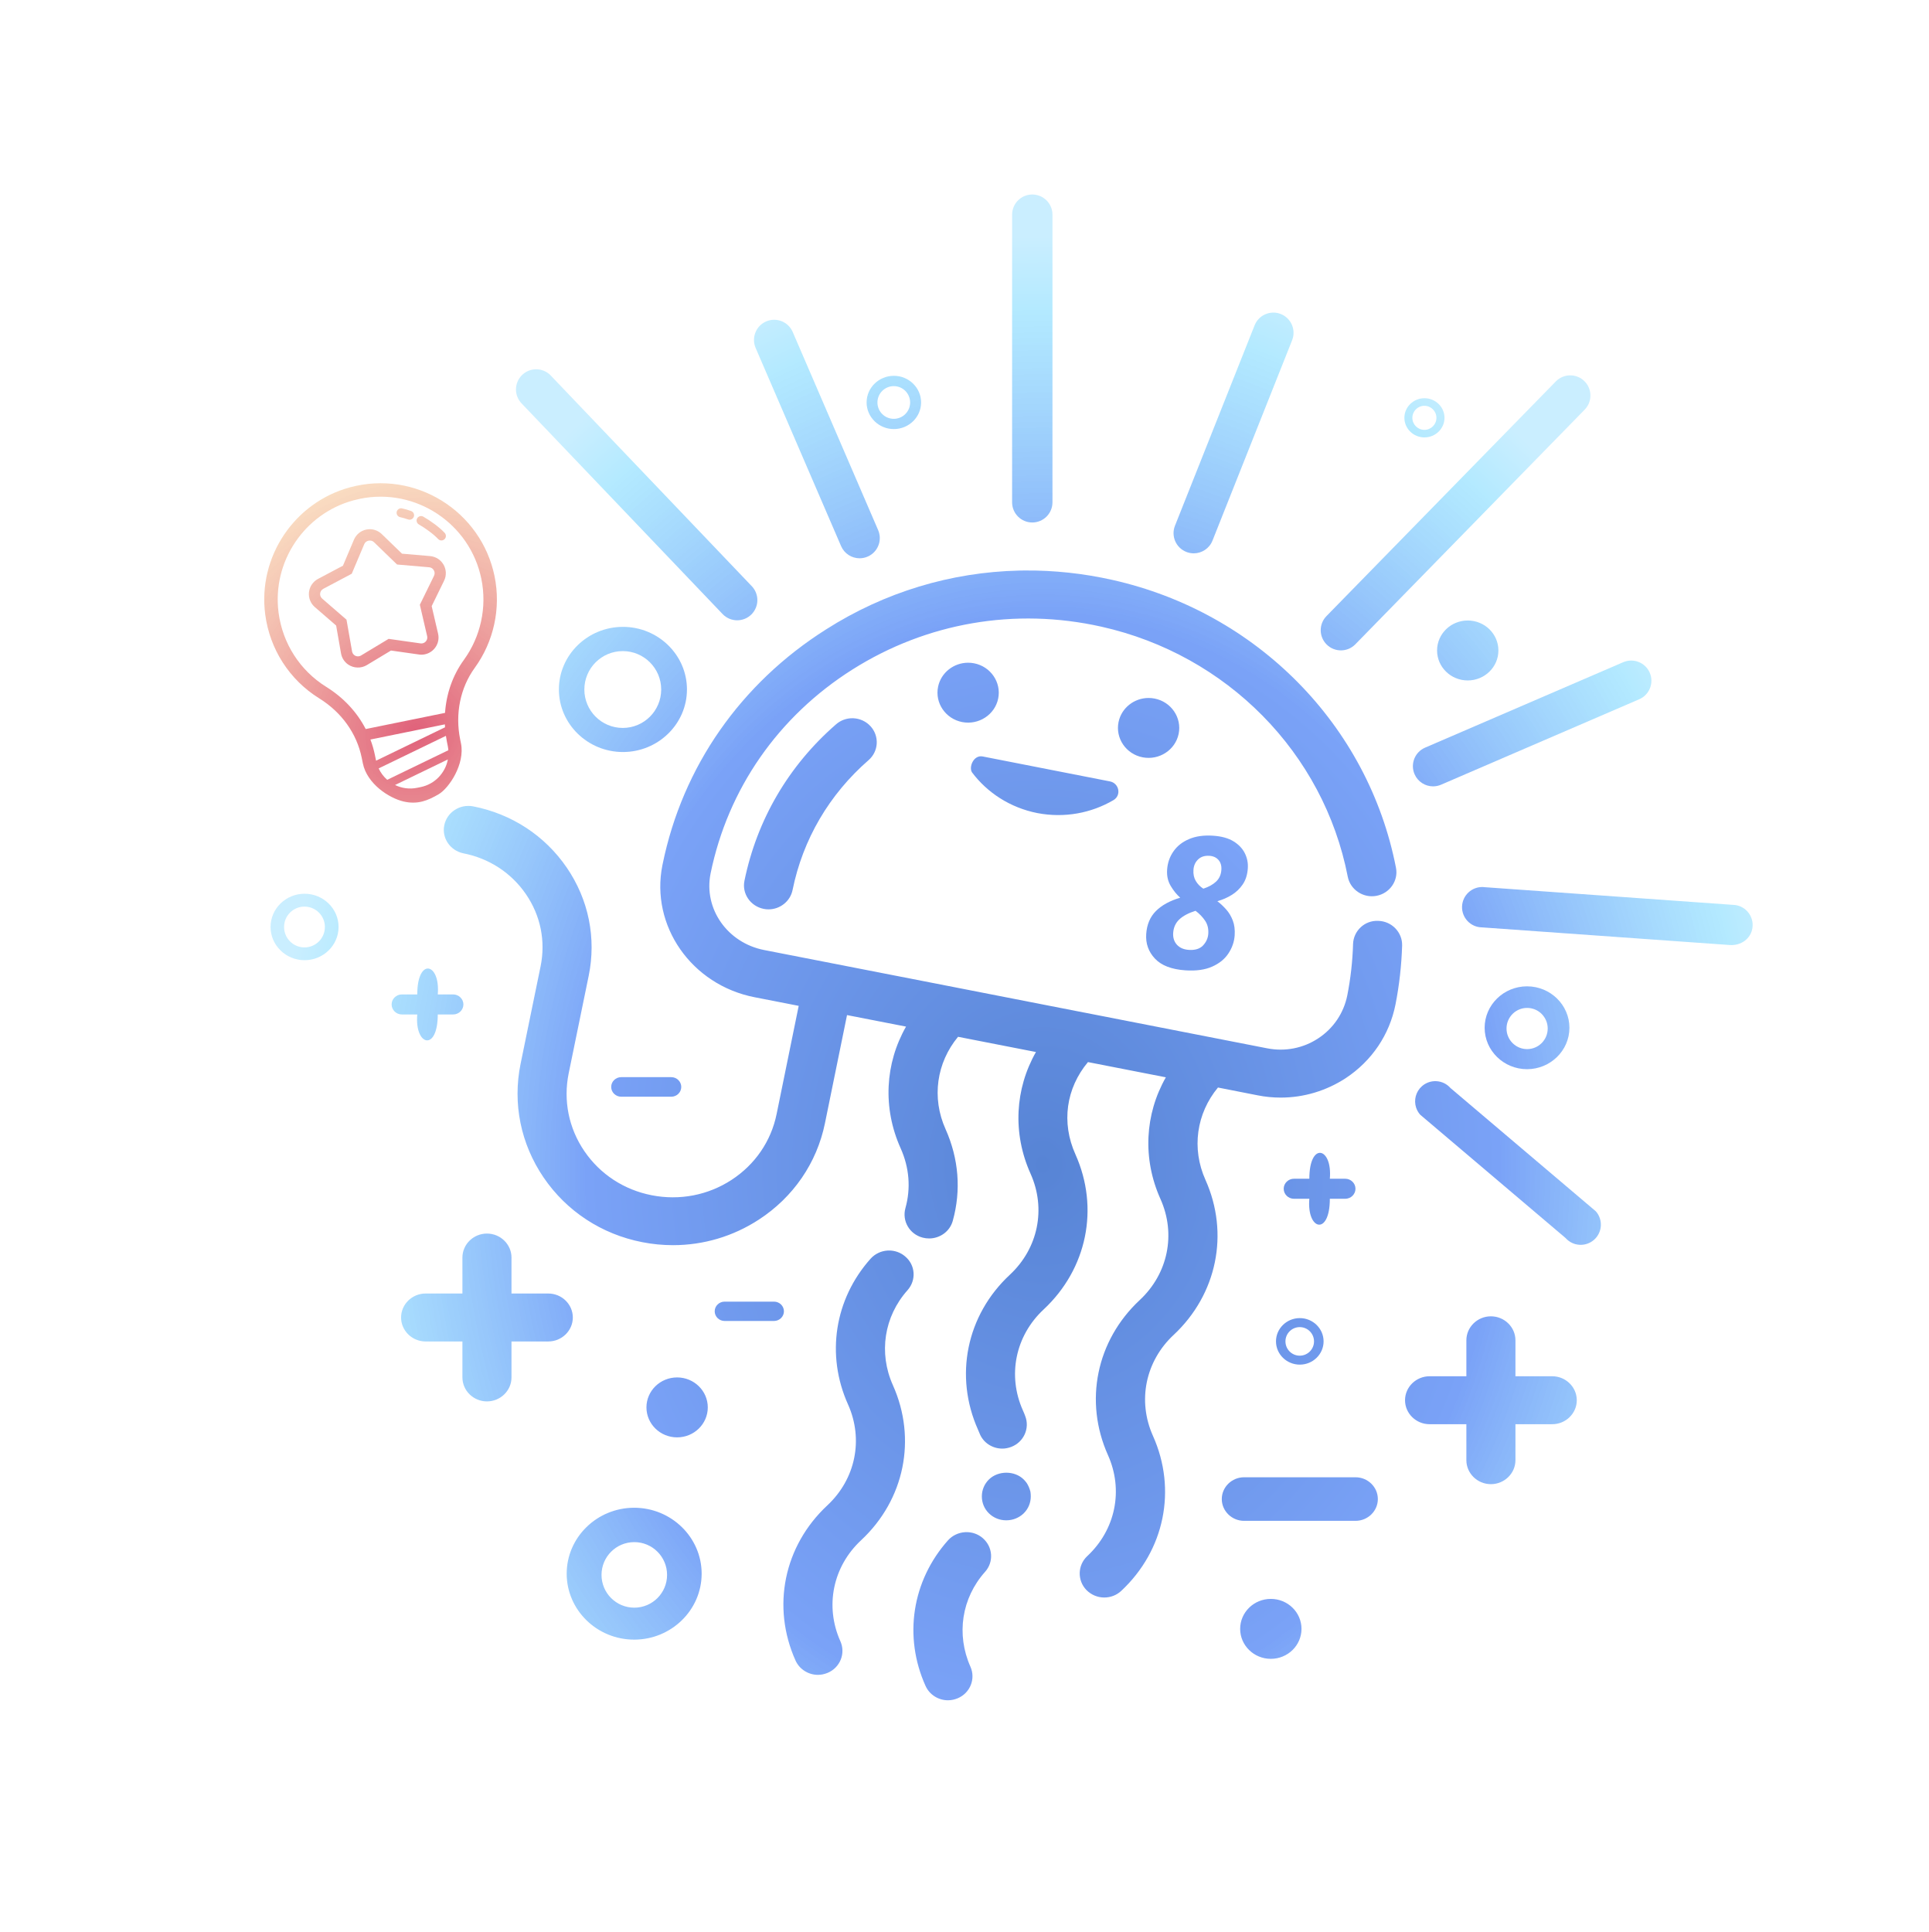
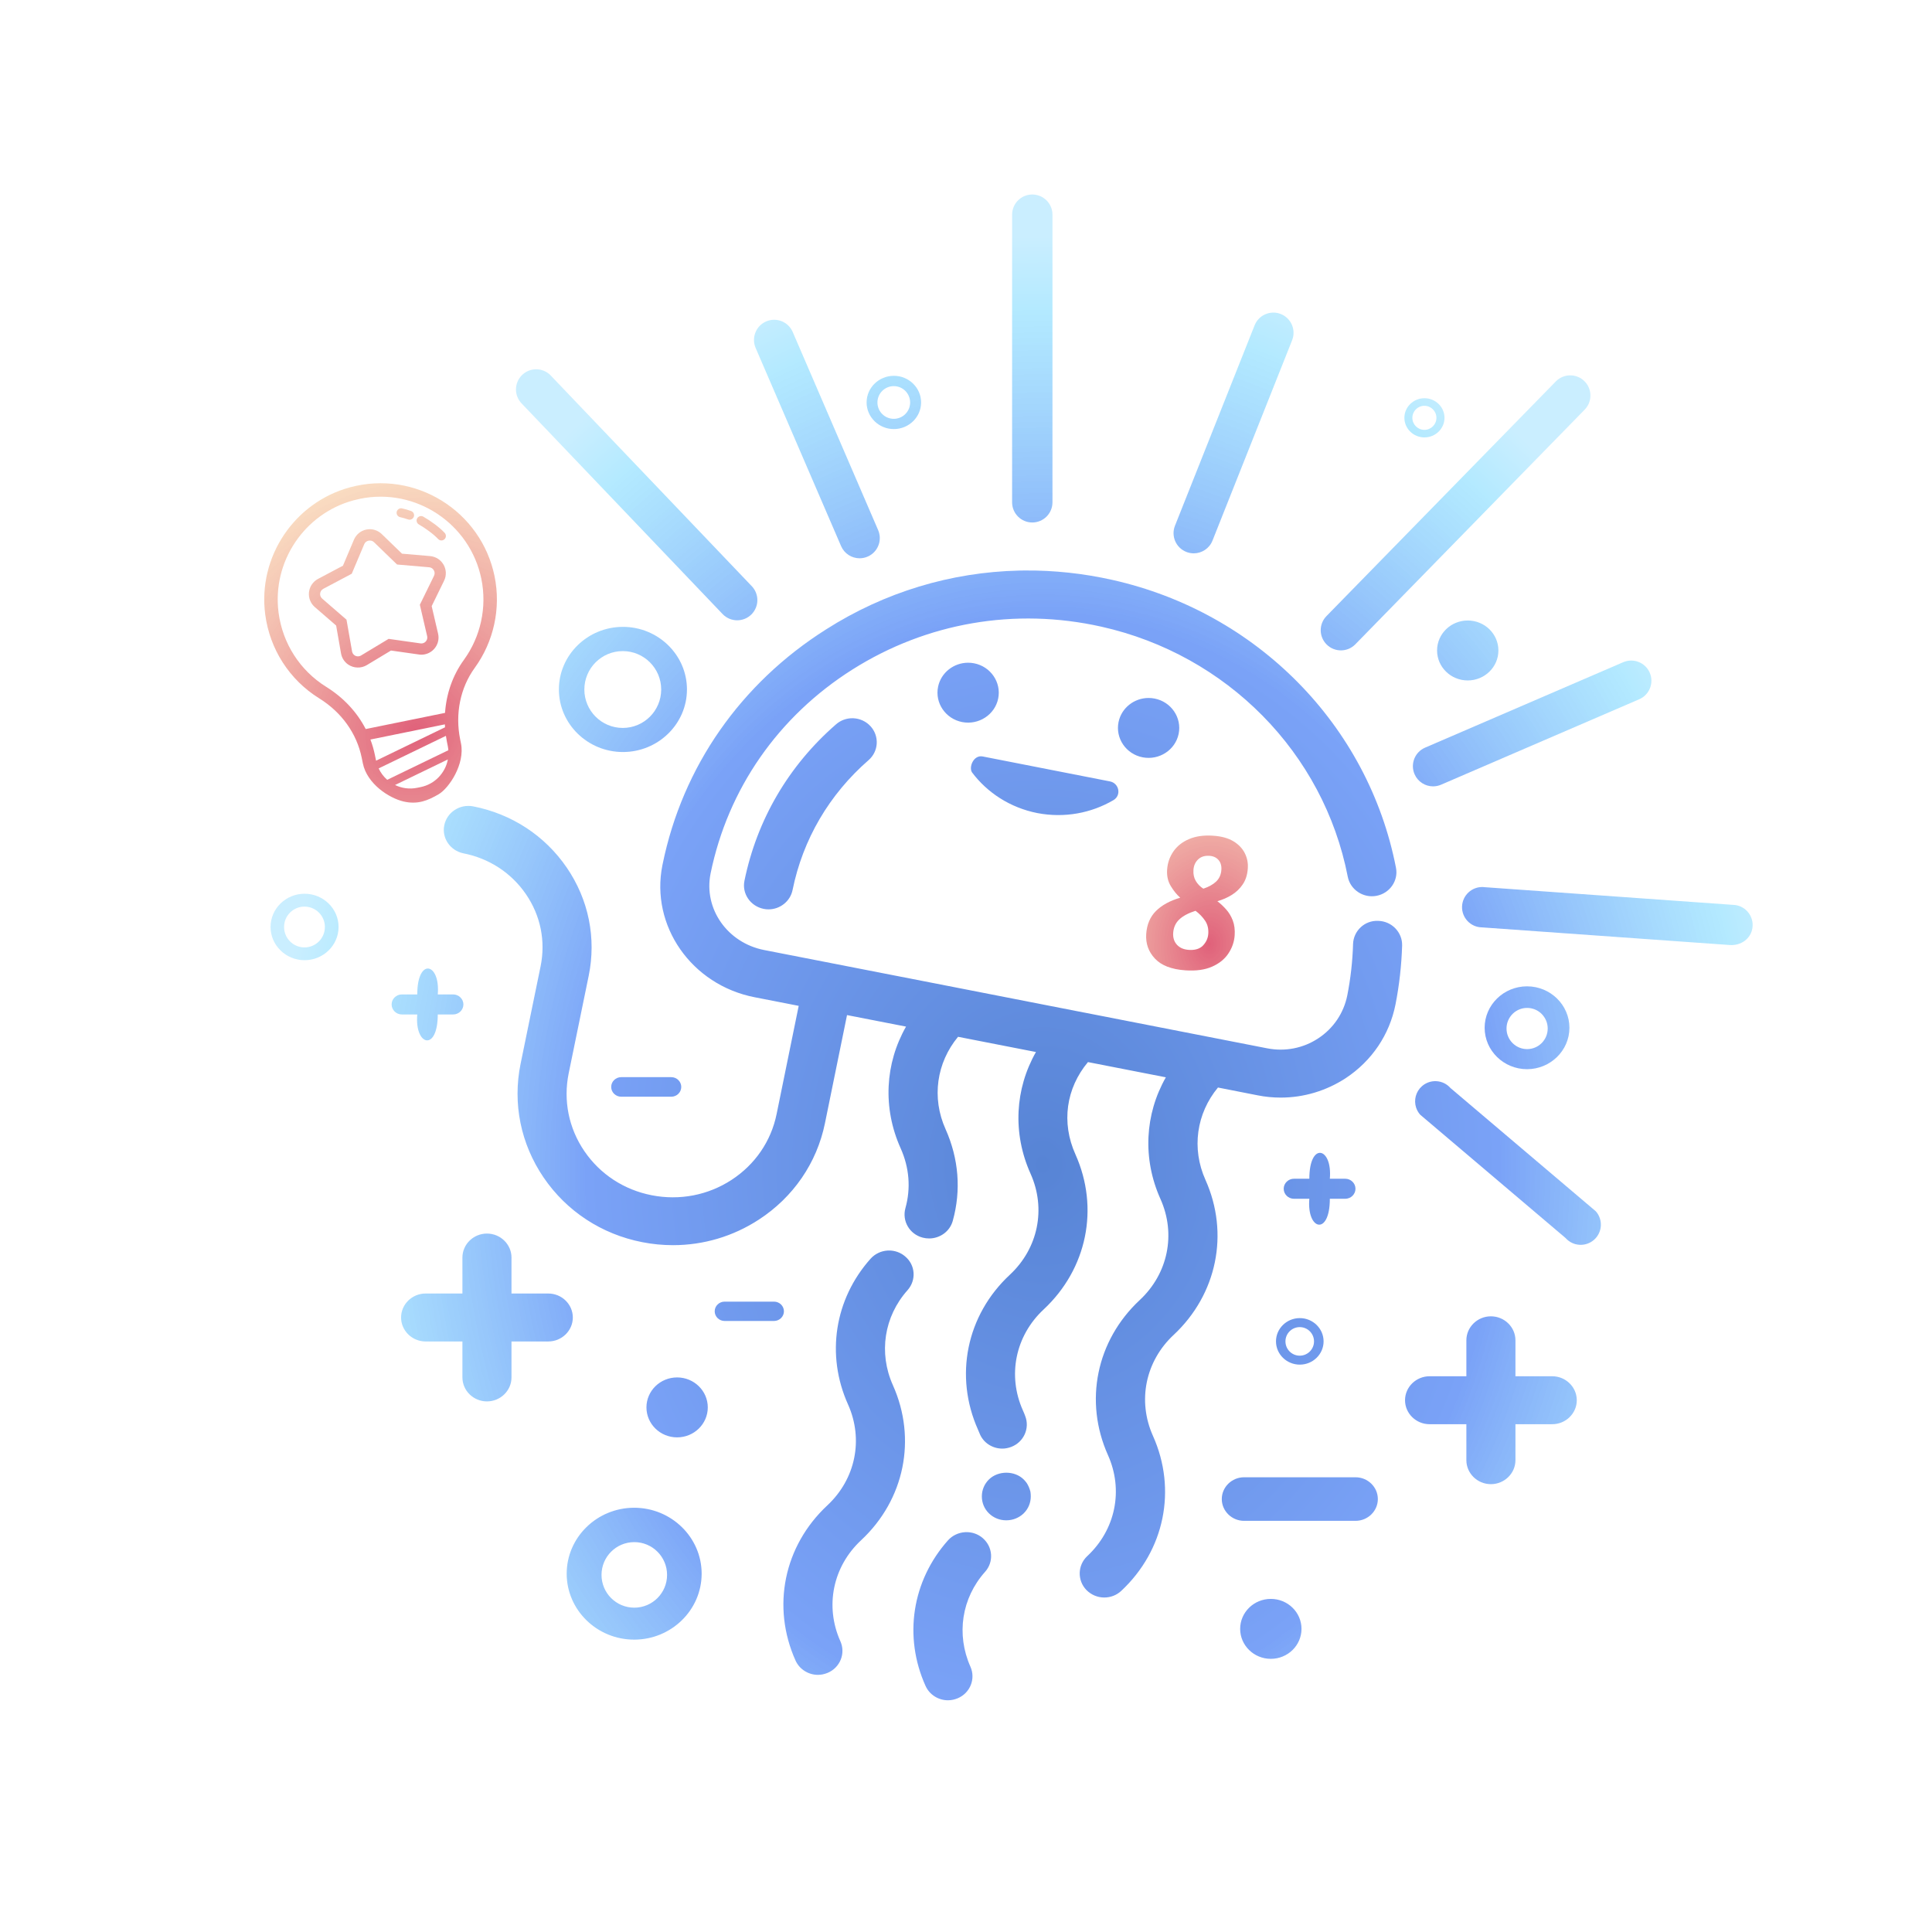
<svg xmlns="http://www.w3.org/2000/svg" xmlns:xlink="http://www.w3.org/1999/xlink" width="512" height="513" viewBox="0 0 135.467 135.731" version="1.1" id="svg5">
  <defs id="defs2">
    <linearGradient id="linearGradient3151">
      <stop style="stop-color:#5784d5;stop-opacity:1" offset="0" id="stop3147" />
      <stop style="stop-color:#7aa2f7;stop-opacity:1" offset="0.591" id="stop3157" />
      <stop style="stop-color:#a0e4ff;stop-opacity:0.8" offset="0.918" id="stop3155" />
      <stop style="stop-color:#bdeaff;stop-opacity:0.8" offset="1" id="stop3149" />
    </linearGradient>
    <linearGradient id="10-l">
      <stop style="stop-color:#e0617a;stop-opacity:1" offset="0" id="stop2115" />
      <stop style="stop-color:#fadeb8;stop-opacity:0.8" offset="1" id="stop2117" />
    </linearGradient>
    <radialGradient xlink:href="#10-j" id="radialGradient1220" cx="349.459" cy="378.585" fx="349.459" fy="378.585" r="148.199" gradientTransform="matrix(0.251521,-1.089818,1.051496,0.2426767,-127.1138,663.8715)" gradientUnits="userSpaceOnUse" />
    <radialGradient xlink:href="#10-l" id="radialGradient2121" cx="285.463" cy="303.119" fx="285.463" fy="303.119" r="145.149" gradientTransform="matrix(1.642908,-1.846579,1.702189,1.514444,-682.3261,448.4158)" gradientUnits="userSpaceOnUse" />
    <radialGradient xlink:href="#linearGradient3151" id="radialGradient3153" cx="321.369" cy="369.401" fx="321.369" fy="369.401" r="147.569" gradientTransform="matrix(0,-1.253802,1.040176,0,-26.62152,788.0983)" gradientUnits="userSpaceOnUse" />
-     <radialGradient xlink:href="#linearGradient3151" id="radialGradient9586" gradientUnits="userSpaceOnUse" gradientTransform="matrix(0,-1.253802,1.040176,0,-20.461,787.0677)" cx="321.369" cy="369.401" fx="321.369" fy="369.401" r="147.569" />
+     <radialGradient xlink:href="#10-l" id="radialGradient9586" gradientUnits="userSpaceOnUse" gradientTransform="matrix(-0.00522626,-0.2871377,0.2165933,-0.00394226,326.9852,423.1903)" cx="375.08" cy="406.741" fx="375.08" fy="406.741" r="147.569" />
  </defs>
  <g id="layer1">
    <g id="g989" transform="matrix(0.3527777,0,0,0.3527777,-55.72514,-48.94896)">
      <g id="g751" transform="translate(-8.310646,-6.505129)">
        <g id="g1114" transform="translate(2.12722,-4.304215)">
          <g id="g1262" transform="translate(5.349265)">
            <g id="g1571" transform="translate(8.818479,-3.70646)">
              <g id="g444" style="fill:url(#radialGradient1220);fill-opacity:1">
                <g id="g6508" transform="matrix(0.15638,-0.03184567,0.03184567,0.15638,172.6012,249.2004)" style="fill:url(#radialGradient2121);fill-opacity:1">
                  <g id="g6559" transform="translate(4.143226,0.7428606)" style="fill:url(#radialGradient2121);fill-opacity:1">
                    <path d="m 148.184,199.244 c -3.102,43.734 13.324,86.027 45.062,116.04 24.012,22.707 37.234,52.32 37.234,83.391 v 7.035 c 0,26.137 23.401,48.945 40.09,56.676 16.689,7.731 30.299,4.897 44.77,-0.008 14.471,-4.905 40.09,-30.543 40.09,-56.676 v -5.019 c 0,-32.555 12.98,-63.133 35.621,-83.898 29.902,-27.422 47.059,-66.41 47.059,-106.96 0,-83.137 -70.184,-150.12 -154.51,-144.86 -72.086,4.535 -130.3,62.262 -135.42,134.28 z m 107.98,232.65 c -3.578,-4.711 -6.215,-10.152 -7.637,-16.082 l 90.352,-23.066 c -0.152,2.637 -0.246,5.281 -0.246,7.941 v 5.019 c 0,1.773 -0.141,3.512 -0.348,5.231 z m 83.762,-49.816 -92.637,23.648 v -0.023 -7.035 c 0,-6.82 -0.559,-13.578 -1.641,-20.227 h 94.82 c -0.203,1.203 -0.383,2.422 -0.543,3.637 z m -44.699,67.031 h -4.535 c -9.871,0 -18.949,-3.348 -26.254,-8.922 l 70.965,-18.117 c -6.477,15.84 -22.035,27.039 -40.176,27.039 z m -2.269,-367.64 c 70.773,0 128.35,57.578 128.35,128.35 0,35.852 -15.164,70.332 -41.613,94.586 -17.383,15.949 -29.793,36.855 -36.164,60.039 l -101.01,-0.004 c -6.441,-22.824 -19.281,-43.922 -37.734,-61.363 -28.066,-26.539 -42.59,-63.945 -39.844,-102.64 4.519,-63.668 55.984,-114.7 119.71,-118.7 2.789,-0.172 5.555,-0.262 8.305,-0.262 z" id="path6244" style="fill:url(#radialGradient2121);fill-opacity:1" />
                    <path d="m 232.134,230.554 -0.969,35.211 c -0.164,5.836 1.98,11.344 6.035,15.512 5.75,5.918 14.758,8.055 22.562,5.269 l 33.199,-11.797 33.195,11.801 c 2.336,0.828 4.754,1.254 7.203,1.254 5.731,0 11.328,-2.379 15.359,-6.523 4.055,-4.168 6.199,-9.676 6.035,-15.512 l -0.969,-35.211 21.48,-27.922 c 4.312,-5.606 5.582,-12.957 3.398,-19.684 -2.184,-6.727 -7.539,-11.938 -14.324,-13.945 l -33.785,-9.961 -19.914,-29.059 c -4,-5.828 -10.605,-9.312 -17.68,-9.312 -7.075,0 -13.68,3.484 -17.68,9.312 l -19.914,29.059 -33.797,9.957 c -6.781,2.004 -12.137,7.219 -14.32,13.945 -2.184,6.719 -0.914,14.078 3.398,19.684 z m -11.562,-43.285 c 0.766,-2.367 2.574,-4.129 4.969,-4.832 l 38.566,-11.367 22.73,-33.164 c 2.812,-4.109 9.445,-4.109 12.254,0 l 22.73,33.164 38.566,11.367 c 2.391,0.707 4.199,2.465 4.969,4.832 0.766,2.363 0.34,4.848 -1.176,6.828 l -24.516,31.863 1.102,40.191 c 0.055,2.027 -0.684,3.93 -2.078,5.363 -2.012,2.07 -5.09,2.824 -7.836,1.844 l -37.891,-13.473 -37.883,13.473 c -2.766,0.98 -5.828,0.23 -7.84,-1.844 -1.398,-1.434 -2.133,-3.336 -2.078,-5.363 l 1.102,-40.191 -24.516,-31.871 c -1.52,-1.969 -1.945,-4.457 -1.176,-6.82 z" id="path6260" style="fill:url(#radialGradient2121);fill-opacity:1" />
                    <path d="m 337.364,113.944 c 3.113,1.371 6.188,2.981 9.141,4.781 0.914,0.555 1.914,0.816 2.906,0.816 1.887,0 3.734,-0.957 4.789,-2.688 1.605,-2.644 0.766,-6.086 -1.871,-7.695 -3.371,-2.051 -6.883,-3.879 -10.438,-5.461 -2.84,-1.25 -6.137,0.027 -7.387,2.863 -1.25,2.836 0.031,6.129 2.859,7.383 z" id="path6262" style="fill:url(#radialGradient2121);fill-opacity:1" />
                    <path d="m 378.344,150.094 c 1.055,1.754 2.906,2.715 4.805,2.715 0.98,0 1.977,-0.258 2.879,-0.801 2.656,-1.59 3.512,-5.027 1.922,-7.684 -5.078,-8.469 -15.031,-19.02 -22.121,-25.246 -2.324,-2.031 -5.863,-1.805 -7.902,0.52 -2.039,2.324 -1.809,5.863 0.516,7.902 6.66,5.856 15.637,15.492 19.902,22.594 z" id="path6264" style="fill:url(#radialGradient2121);fill-opacity:1" />
                  </g>
                </g>
                <g id="g3135" style="fill-opacity:1;fill:url(#radialGradient3153)">
                  <path d="m 355.543,257.319 c -2.219,0 -4.019,-1.8 -4.019,-4.019 v -57.28 c 0,-2.219 1.8,-4.019 4.019,-4.019 2.219,0 4.019,1.8 4.019,4.019 v 57.28 c 0,2.219 -1.8,4.019 -4.019,4.019 z" id="path3631" style="fill:url(#radialGradient3153);fill-opacity:1;stroke-width:0.735" />
                  <path d="m 498.959,338.012 c -0.293,2.199 -2.301,3.61 -4.514,3.453 l -49.833,-3.548 c -2.2,-0.293 -3.746,-2.315 -3.453,-4.514 0.293,-2.2 2.315,-3.746 4.514,-3.453 l 49.833,3.548 c 2.199,0.293 3.746,2.315 3.453,4.514 z" id="path3631-1-2" style="fill:url(#radialGradient3153);fill-opacity:1;stroke-width:0.735" />
                  <path d="m 417,282.789 c -1.028,0 -2.058,-0.393 -2.842,-1.177 -1.57,-1.57 -1.57,-4.114 0,-5.684 l 45.671,-46.733 c 1.567,-1.57 4.114,-1.57 5.684,0 1.57,1.57 1.57,4.114 0,5.684 l -45.671,46.733 c -0.784,0.784 -1.811,1.177 -2.842,1.177 z" id="path3633" style="fill:url(#radialGradient3153);fill-opacity:1;stroke-width:0.735" />
                  <path d="m 296.777,276.798 c -1.028,0 -2.058,-0.393 -2.842,-1.177 l -40.031,-41.951 c -1.57,-1.57 -1.57,-4.114 0,-5.684 1.57,-1.57 4.114,-1.57 5.684,0 l 40.031,41.951 c 1.57,1.57 1.57,4.114 0,5.684 -0.787,0.784 -1.814,1.177 -2.842,1.177 z" id="path3639" style="fill:url(#radialGradient3153);fill-opacity:1;stroke-width:0.735" />
                  <path d="m 387.693,263.463 c -0.494,0 -0.996,-0.092 -1.484,-0.284 -2.061,-0.821 -3.069,-3.158 -2.251,-5.219 l 15.857,-39.904 c 0.818,-2.061 3.152,-3.069 5.219,-2.251 2.061,0.821 3.069,3.155 2.251,5.219 l -15.857,39.904 c -0.623,1.576 -2.136,2.535 -3.735,2.535 z" id="path3641" style="fill:url(#radialGradient3153);fill-opacity:1;stroke-width:0.735" />
                  <path d="m 435.357,309.869 c -1.556,0 -3.037,-0.91 -3.692,-2.429 -0.878,-2.038 0.06,-4.403 2.098,-5.282 l 39.459,-17.014 c 2.035,-0.875 4.403,0.06 5.282,2.098 0.878,2.038 -0.06,4.403 -2.098,5.282 l -39.459,17.014 c -0.52,0.224 -1.059,0.33 -1.59,0.33 z" id="path3643" style="fill:url(#radialGradient3153);fill-opacity:1;stroke-width:0.735" />
                  <path d="m 431.976,373.842 c -0.482,-1.479 -0.076,-3.17 1.164,-4.263 1.665,-1.467 4.205,-1.308 5.672,0.358 l 28.955,24.56 c 1.463,1.663 1.308,4.205 -0.357,5.672 -1.665,1.467 -4.205,1.308 -5.672,-0.357 l -28.955,-24.56 c -0.374,-0.425 -0.642,-0.905 -0.807,-1.41 z" id="path3643-5" style="fill:url(#radialGradient3153);fill-opacity:1;stroke-width:0.735" />
                  <path d="m 321.158,264.447 c -1.556,0 -3.037,-0.91 -3.692,-2.429 L 300.453,222.56 c -0.878,-2.038 0.06,-4.403 2.098,-5.282 2.038,-0.878 4.403,0.06 5.282,2.098 l 17.014,39.459 c 0.878,2.038 -0.06,4.403 -2.098,5.282 -0.52,0.224 -1.059,0.33 -1.59,0.33 z" id="path3649" style="fill:url(#radialGradient3153);fill-opacity:1;stroke-width:0.735" />
                  <path id="path626" style="fill:url(#radialGradient3153);fill-opacity:1;stroke-width:0.431" d="m 354.072,266.876 c -0.386,0.003 -0.771,0.009 -1.156,0.018 -13.552,0.313 -26.771,4.283 -38.438,11.717 -17.029,10.767 -28.585,27.362 -32.542,46.724 0,0.023 -0.05,0.215 -0.05,0.239 -2.42,12.058 5.79,23.828 18.347,26.288 l 8.795,1.718 -4.397,21.536 c -1.099,5.419 -4.298,10.076 -8.99,13.132 -4.69,3.056 -10.334,4.13 -15.855,3.056 -5.545,-1.074 -10.31,-4.201 -13.437,-8.786 -3.127,-4.583 -4.227,-10.101 -3.127,-15.497 l 3.983,-19.411 c 1.539,-7.521 -1.1e-4,-15.161 -4.349,-21.536 -4.349,-6.375 -10.969,-10.72 -18.665,-12.224 -2.638,-0.501 -5.204,1.17 -5.741,3.749 -0.537,2.578 1.197,5.087 3.835,5.612 5.105,1.004 9.528,3.891 12.435,8.142 2.907,4.25 3.934,9.335 2.908,14.35 l -3.983,19.411 c -1.612,7.903 0.023,15.951 4.592,22.66 4.568,6.709 11.556,11.293 19.642,12.869 2.052,0.405 4.104,0.596 6.132,0.596 6.035,0 11.946,-1.743 17.077,-5.086 6.864,-4.465 11.555,-11.294 13.167,-19.197 l 4.396,-21.536 11.752,2.292 c -4.178,7.33 -4.691,16.189 -1.075,24.234 1.735,3.869 2.051,7.975 0.952,11.914 -0.709,2.555 0.806,5.181 3.42,5.874 0.44,0.118 0.855,0.167 1.295,0.167 2.151,0 4.129,-1.385 4.715,-3.51 1.685,-6.064 1.197,-12.368 -1.441,-18.265 -2.81,-6.255 -1.784,-13.226 2.492,-18.384 l 15.513,3.032 c -4.178,7.33 -4.691,16.189 -1.075,24.234 3.127,6.972 1.515,14.874 -4.129,20.127 -8.648,8.046 -11.115,20.173 -6.327,30.87 0.097,0.24 0.196,0.455 0.293,0.693 0.733,1.91 2.588,3.056 4.542,3.056 0.586,0 1.173,-0.119 1.759,-0.334 2.515,-0.954 3.761,-3.725 2.785,-6.185 -0.123,-0.381 -0.294,-0.716 -0.441,-1.074 -3.127,-6.972 -1.515,-14.874 4.129,-20.127 8.648,-8.069 11.117,-20.173 6.328,-30.87 -2.86,-6.352 -1.857,-13.181 2.492,-18.385 l 15.513,3.032 c -4.178,7.33 -4.691,16.189 -1.075,24.234 3.127,6.972 1.515,14.874 -4.129,20.127 -8.648,8.069 -11.117,20.173 -6.328,30.87 3.127,6.972 1.516,14.874 -4.128,20.127 -1.931,1.814 -2.005,4.847 -0.148,6.757 0.978,0.979 2.248,1.481 3.543,1.481 1.22,0 2.418,-0.43 3.371,-1.312 8.648,-8.069 11.117,-20.173 6.328,-30.87 -3.127,-6.971 -1.517,-14.873 4.125,-20.125 l 0.003,-10e-4 c 8.621,-8.069 11.112,-20.174 6.322,-30.869 -2.81,-6.255 -1.784,-13.227 2.492,-18.385 l 7.891,1.551 c 1.541,0.31 3.08,0.454 4.619,0.454 4.569,0 9.039,-1.337 12.926,-3.869 5.202,-3.439 8.722,-8.644 9.918,-14.685 0.757,-3.844 1.196,-7.784 1.318,-11.723 0.073,-2.626 -2.051,-4.846 -4.739,-4.917 -2.735,-0.143 -4.958,2.005 -5.032,4.632 -0.099,3.439 -0.49,6.876 -1.15,10.219 -0.709,3.509 -2.759,6.565 -5.789,8.547 -3.006,1.982 -6.622,2.675 -10.165,1.982 l -36.401,-7.115 h -0.023 l -25.872,-5.062 -37.891,-7.4 c -7.28,-1.433 -12.067,-8.19 -10.651,-15.233 3.446,-16.856 13.487,-31.301 28.267,-40.636 14.781,-9.335 32.371,-12.368 49.545,-8.524 25.015,5.589 44.289,25.142 49.078,49.808 0.513,2.578 3.079,4.296 5.717,3.795 2.638,-0.501 4.396,-3.01 3.883,-5.588 -5.519,-28.391 -27.679,-50.88 -56.481,-57.327 -5.797,-1.301 -11.634,-1.921 -17.417,-1.876 z m 88.186,9.962 c -3.371,0 -6.107,2.675 -6.107,5.969 0,3.294 2.736,5.969 6.107,5.969 3.371,0 6.107,-2.675 6.107,-5.969 0,-3.294 -2.736,-5.969 -6.107,-5.969 z m -99.524,8.408 c -2.836,0.015 -5.376,1.976 -5.953,4.796 -0.659,3.224 1.491,6.375 4.789,7.02 3.299,0.644 6.523,-1.456 7.182,-4.68 0.659,-3.224 -1.491,-6.375 -4.789,-7.02 -0.412,-0.081 -0.824,-0.118 -1.229,-0.116 z m -23.001,11.056 c -1.17,-0.009 -2.343,0.394 -3.281,1.223 -9.43,8.212 -15.734,18.981 -18.226,31.134 -0.537,2.578 1.197,5.086 3.835,5.61 0.317,0.072 0.637,0.095 0.954,0.095 2.272,0 4.325,-1.575 4.789,-3.844 2.052,-10.099 7.304,-19.052 15.146,-25.881 2.002,-1.744 2.174,-4.775 0.39,-6.734 -0.904,-0.991 -2.126,-1.528 -3.372,-1.597 -0.078,-0.004 -0.156,-0.007 -0.234,-0.007 z m 58.94,-4.036 c -2.836,0.015 -5.376,1.976 -5.953,4.796 -0.659,3.224 1.489,6.377 4.789,7.021 3.299,0.644 6.523,-1.458 7.182,-4.68 0.659,-3.224 -1.491,-6.376 -4.789,-7.021 -0.412,-0.081 -0.824,-0.118 -1.229,-0.116 z m -35.125,14.826 c 3.03,4.034 7.576,7.018 12.973,8.092 5.448,1.051 10.798,-1e-5 15.195,-2.578 1.612,-0.954 1.123,-3.366 -0.709,-3.724 l -25.333,-4.966 c -1.855,-0.364 -2.818,2.179 -2.125,3.176 z m -96.602,91.836 c -2.687,0 -4.885,2.147 -4.885,4.774 v 7.165 h -7.33 c -2.687,0 -4.885,2.148 -4.885,4.774 0,2.626 2.198,4.775 4.885,4.775 h 7.33 v 7.163 c 0,2.626 2.198,4.774 4.885,4.774 2.687,0 4.887,-2.148 4.887,-4.774 v -7.163 h 7.329 c 2.687,0 4.885,-2.149 4.885,-4.775 0,-2.626 -2.198,-4.774 -4.885,-4.774 h -7.329 v -7.165 c 0,-2.626 -2.199,-4.774 -4.887,-4.774 z m 79.982,3.376 c -0.078,0.002 -0.157,0.005 -0.234,0.01 -1.246,0.084 -2.461,0.632 -3.353,1.623 -7.183,8.046 -8.918,19.174 -4.496,29.01 3.127,6.972 1.515,14.874 -4.129,20.127 -8.648,8.069 -11.115,20.173 -6.327,30.87 0.806,1.79 2.588,2.865 4.469,2.865 0.659,0 1.32,-0.144 1.956,-0.407 2.467,-1.049 3.592,-3.867 2.517,-6.278 -3.127,-6.972 -1.515,-14.874 4.129,-20.127 8.648,-8.069 11.115,-20.174 6.327,-30.872 -2.883,-6.422 -1.758,-13.68 2.908,-18.91 1.782,-2.005 1.587,-5.012 -0.464,-6.731 -0.951,-0.817 -2.131,-1.204 -3.302,-1.181 z m -42.113,25.273 c -3.371,0 -6.107,2.675 -6.107,5.969 0,3.294 2.736,5.969 6.107,5.969 3.371,0 6.108,-2.675 6.108,-5.969 0,-3.294 -2.738,-5.969 -6.108,-5.969 z m 118.231,44.106 c -3.371,0 -6.108,2.675 -6.108,5.969 0,3.294 2.738,5.968 6.108,5.968 3.371,0 6.107,-2.674 6.107,-5.968 0,-3.294 -2.734,-5.969 -6.107,-5.969 z M 350.381,446.551 c -1.273,0 -2.55,0.447 -3.466,1.342 -0.903,0.883 -1.417,2.1 -1.417,3.366 0,1.289 0.488,2.483 1.417,3.391 0.927,0.906 2.149,1.384 3.444,1.384 0.659,0 1.295,-0.121 1.881,-0.359 0.586,-0.238 1.126,-0.572 1.589,-1.025 0.927,-0.908 1.415,-2.102 1.415,-3.391 0,-0.31 -0.024,-0.62 -0.073,-0.93 -0.073,-0.286 -0.17,-0.599 -0.293,-0.883 -0.123,-0.286 -0.269,-0.573 -0.439,-0.836 -0.194,-0.263 -0.39,-0.501 -0.609,-0.716 -0.904,-0.895 -2.175,-1.342 -3.448,-1.342 z m 96.49,-31.143 c -2.687,0 -4.885,2.147 -4.885,4.774 v 7.163 h -7.329 c -2.687,0 -4.887,2.149 -4.887,4.775 0,2.626 2.199,4.774 4.887,4.774 h 7.329 v 7.165 c 0,2.626 2.198,4.774 4.885,4.774 2.687,0 4.887,-2.147 4.887,-4.774 v -7.165 h 7.329 c 2.687,0 4.885,-2.147 4.885,-4.774 0,-2.626 -2.198,-4.775 -4.885,-4.775 h -7.329 v -7.163 c 0,-2.626 -2.199,-4.774 -4.887,-4.774 z m -170.608,38.123 c -7.403,0 -13.437,5.898 -13.437,13.132 0,7.235 6.034,13.132 13.437,13.132 7.403,0 13.437,-5.898 13.437,-13.132 0,-7.235 -6.034,-13.132 -13.437,-13.132 z m 66.092,4.857 c -0.078,0.002 -0.156,0.005 -0.234,0.01 -1.252,0.084 -2.474,0.633 -3.366,1.625 -7.157,8.046 -8.893,19.149 -4.471,28.985 0.806,1.79 2.589,2.865 4.471,2.865 0.659,0 1.318,-0.143 1.954,-0.406 2.467,-1.049 3.592,-3.868 2.517,-6.28 -2.858,-6.424 -1.758,-13.657 2.908,-18.886 1.784,-1.981 1.564,-4.989 -0.463,-6.732 -0.951,-0.817 -2.138,-1.204 -3.315,-1.181 z m -66.067,1.988 c 3.605,2e-5 6.527,2.922 6.527,6.527 -2e-5,3.605 -2.922,6.527 -6.527,6.527 -3.605,-2e-5 -6.527,-2.922 -6.527,-6.527 2e-5,-3.605 2.922,-6.527 6.527,-6.527 z m 132.525,-44.612 c -2.612,0 -4.74,2.081 -4.74,4.633 3.5e-4,2.552 2.129,4.633 4.74,4.633 2.612,0 4.74,-2.081 4.74,-4.633 0,-2.552 -2.129,-4.633 -4.74,-4.633 z m -0.011,1.794 c 1.571,-1e-4 2.844,1.273 2.844,2.844 -1.9e-4,1.571 -1.274,2.844 -2.844,2.844 -1.571,9e-5 -2.844,-1.273 -2.844,-2.844 -9e-5,-1.571 1.273,-2.844 2.844,-2.844 z" />
                  <path d="m 454.066,349.692 c -4.651,0 -8.442,3.705 -8.442,8.25 0,4.545 3.791,8.25 8.442,8.25 4.651,0 8.442,-3.705 8.442,-8.25 0,-4.545 -3.791,-8.25 -8.442,-8.25 z m 0.016,4.3 c 2.265,10e-6 4.101,1.836 4.101,4.101 -10e-6,2.265 -1.836,4.101 -4.101,4.101 -2.265,-2e-5 -4.101,-1.836 -4.101,-4.101 2e-5,-2.265 1.836,-4.101 4.101,-4.101 z" style="fill:url(#radialGradient3153);fill-opacity:1;stroke-width:0.768" id="path4755" />
                  <path d="m 327.975,228.11 c -2.989,0 -5.426,2.381 -5.426,5.303 3.9e-4,2.921 2.437,5.303 5.426,5.303 2.989,0 5.426,-2.381 5.426,-5.303 0,-2.921 -2.437,-5.303 -5.426,-5.303 z m -0.013,2.054 c 1.798,-1e-4 3.256,1.458 3.256,3.256 -2.3e-4,1.798 -1.458,3.255 -3.256,3.255 -1.798,9e-5 -3.255,-1.457 -3.256,-3.255 -1.3e-4,-1.798 1.458,-3.256 3.256,-3.256 z" style="fill:url(#radialGradient3153);fill-opacity:1;stroke-width:1.399" id="path4962" />
                  <path d="m 433.637,232.57 c -2.2,0 -3.993,1.753 -3.993,3.903 2.9e-4,2.15 1.794,3.903 3.993,3.903 2.2,0 3.993,-1.753 3.993,-3.903 0,-2.15 -1.793,-3.903 -3.993,-3.903 z m -0.01,1.511 c 1.323,-7e-5 2.396,1.073 2.396,2.396 -1.6e-4,1.323 -1.073,2.396 -2.396,2.396 -1.323,7e-5 -2.396,-1.072 -2.396,-2.396 -9e-5,-1.323 1.073,-2.396 2.396,-2.396 z" style="fill:url(#radialGradient3153);fill-opacity:1;stroke-width:1.03" id="path4962-9" />
                  <path d="m 210.627,331.252 c -3.731,0 -6.772,2.972 -6.772,6.618 4.9e-4,3.646 3.042,6.618 6.772,6.618 3.731,0 6.772,-2.972 6.772,-6.618 0,-3.646 -3.041,-6.618 -6.772,-6.618 z m -0.017,2.563 c 2.244,-1.2e-4 4.063,1.819 4.063,4.063 -2.7e-4,2.244 -1.819,4.063 -4.063,4.062 -2.244,1.2e-4 -4.063,-1.819 -4.063,-4.062 -1.6e-4,-2.244 1.819,-4.063 4.063,-4.063 z" style="fill:url(#radialGradient3153);fill-opacity:1;stroke-width:1.746" id="path4962-9-6" />
                  <path d="m 404.379,447.461 c -2.22,0 -6.659,0 -6.659,0 -2.442,0 -4.44,1.953 -4.44,4.339 0,2.386 1.998,4.338 4.44,4.338 0,0 4.44,0 6.659,0 2.96,0 5.92,0 8.88,0 2.22,0 6.659,0 6.659,0 2.442,0 4.439,-1.951 4.439,-4.338 0,-2.386 -1.997,-4.339 -4.439,-4.339 0,0 -4.44,0 -6.659,0 -2.96,0 -5.92,0 -8.88,0 z" style="fill:url(#radialGradient3153);fill-opacity:1;stroke-width:1.111" id="path5116" />
                  <path d="m 297.224,412.484 h -2.954 c -1.083,0 -1.97,0.866 -1.97,1.925 0,1.059 0.886,1.924 1.97,1.924 h 2.954 3.939 2.954 c 1.083,0 1.969,-0.866 1.969,-1.924 0,-1.059 -0.886,-1.925 -1.969,-1.925 h -2.954 z" style="fill:url(#radialGradient3153);fill-opacity:1;stroke-width:0.493" id="path5116-61" />
                  <path d="m 276.671,367.779 c -0.997,0 -2.99,0 -2.99,0 -1.097,0 -1.994,0.877 -1.994,1.949 0,1.072 0.897,1.948 1.994,1.948 0,0 1.994,0 2.99,0 1.329,0 2.658,0 3.988,0 0.997,0 2.99,0 2.99,0 1.097,0 1.993,-0.876 1.993,-1.948 0,-1.072 -0.897,-1.949 -1.993,-1.949 0,0 -1.994,0 -2.99,0 -1.329,0 -2.658,0 -3.988,0 z" style="fill:url(#radialGradient3153);fill-opacity:1;stroke-width:0.499" id="path5116-6" />
                  <path d="m 233.068,351.304 h -3.063 c -1.123,0 -2.042,0.898 -2.042,1.996 0,1.098 0.919,1.995 2.042,1.995 h 3.063 c -0.539,6.294 4.084,7.438 4.084,0 h 3.063 c 1.123,0 2.042,-0.898 2.042,-1.995 0,-1.098 -0.919,-1.996 -2.042,-1.996 h -3.063 c 0.538,-6.293 -4.084,-7.438 -4.084,0 z" style="fill:url(#radialGradient3153);fill-opacity:1;stroke-width:0.511" id="path5116-0" />
                  <path d="m 410.714,388.009 h -3.063 c -1.123,0 -2.042,0.898 -2.042,1.996 0,1.098 0.919,1.995 2.042,1.995 h 3.063 c -0.539,6.294 4.084,7.438 4.084,0 h 3.063 c 1.123,0 2.042,-0.898 2.042,-1.995 0,-1.098 -0.919,-1.996 -2.042,-1.996 h -3.063 c 0.538,-6.293 -4.084,-7.438 -4.084,0 z" style="fill:url(#radialGradient3153);fill-opacity:1;stroke-width:0.511" id="path5116-0-8" />
                  <path d="m 274.024,278.106 c -7.025,0 -12.751,5.597 -12.751,12.462 10e-4,6.866 5.728,12.462 12.751,12.462 7.025,0 12.751,-5.597 12.751,-12.462 0,-6.866 -5.726,-12.462 -12.751,-12.462 z m -0.03,4.826 c 4.226,-2.2e-4 7.651,3.425 7.651,7.651 -4.5e-4,4.225 -3.426,7.65 -7.651,7.65 -4.225,2.4e-4 -7.651,-3.425 -7.651,-7.65 -2.2e-4,-4.226 3.425,-7.651 7.651,-7.651 z" style="fill:url(#radialGradient3153);fill-opacity:1;stroke-width:3.289" id="path6518" />
                  <text xml:space="preserve" style="font-style:italic;font-weight:bold;font-size:36.905px;font-family:'Albert Sans';-inkscape-font-specification:'Albert Sans Bold Italic';fill:url(#radialGradient9586);fill-opacity:1;stroke-width:0.46;paint-order:stroke fill markers" x="399.455" y="319.043" id="text1352" transform="rotate(3.904246)">
                    <tspan id="tspan1350" style="fill:url(#radialGradient9586);fill-opacity:1;stroke-width:0.46" x="399.455" y="319.043">8</tspan>
                  </text>
                </g>
              </g>
            </g>
          </g>
        </g>
      </g>
    </g>
  </g>
</svg>
